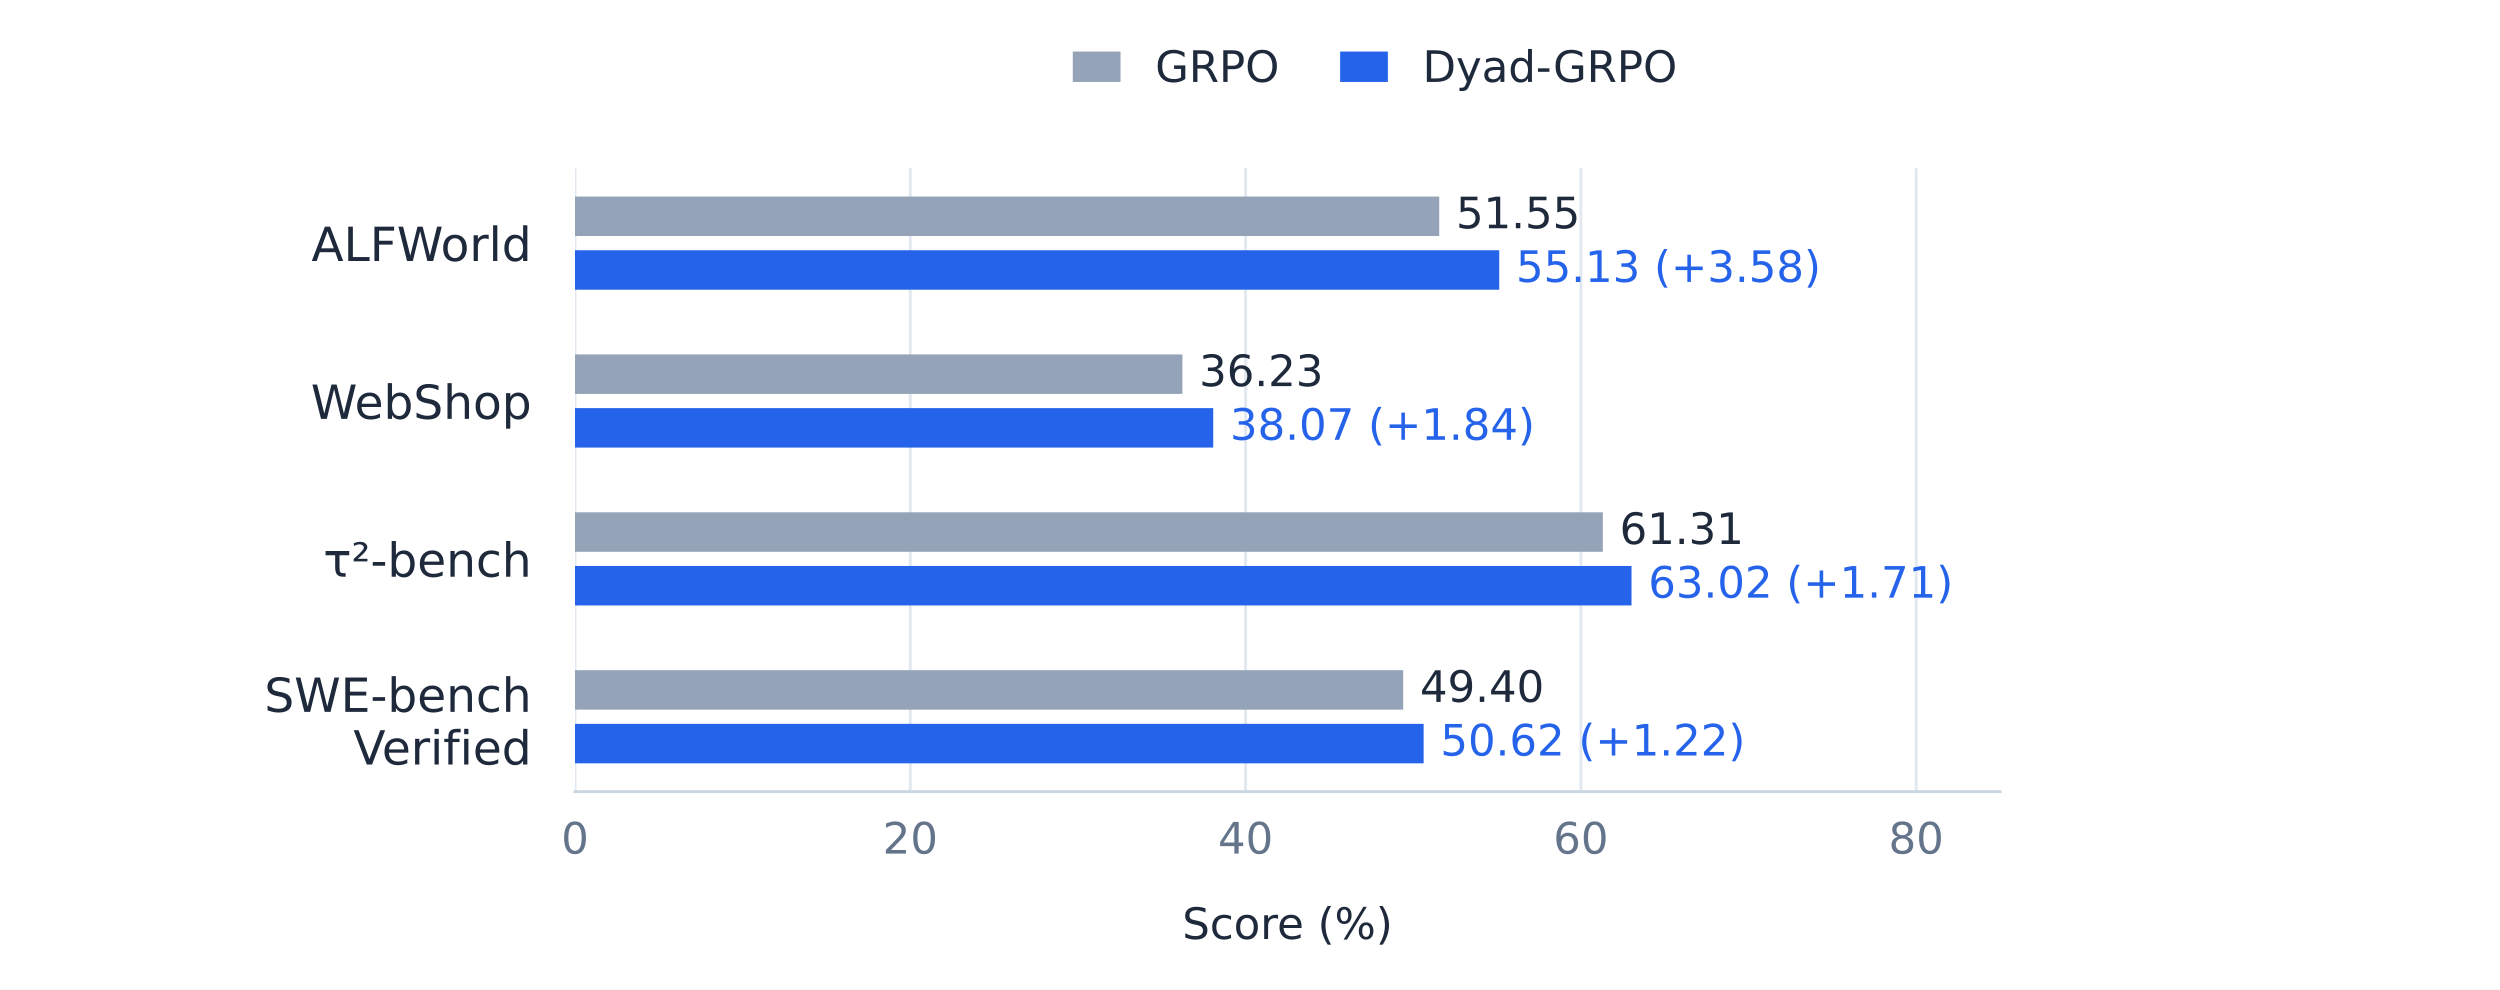
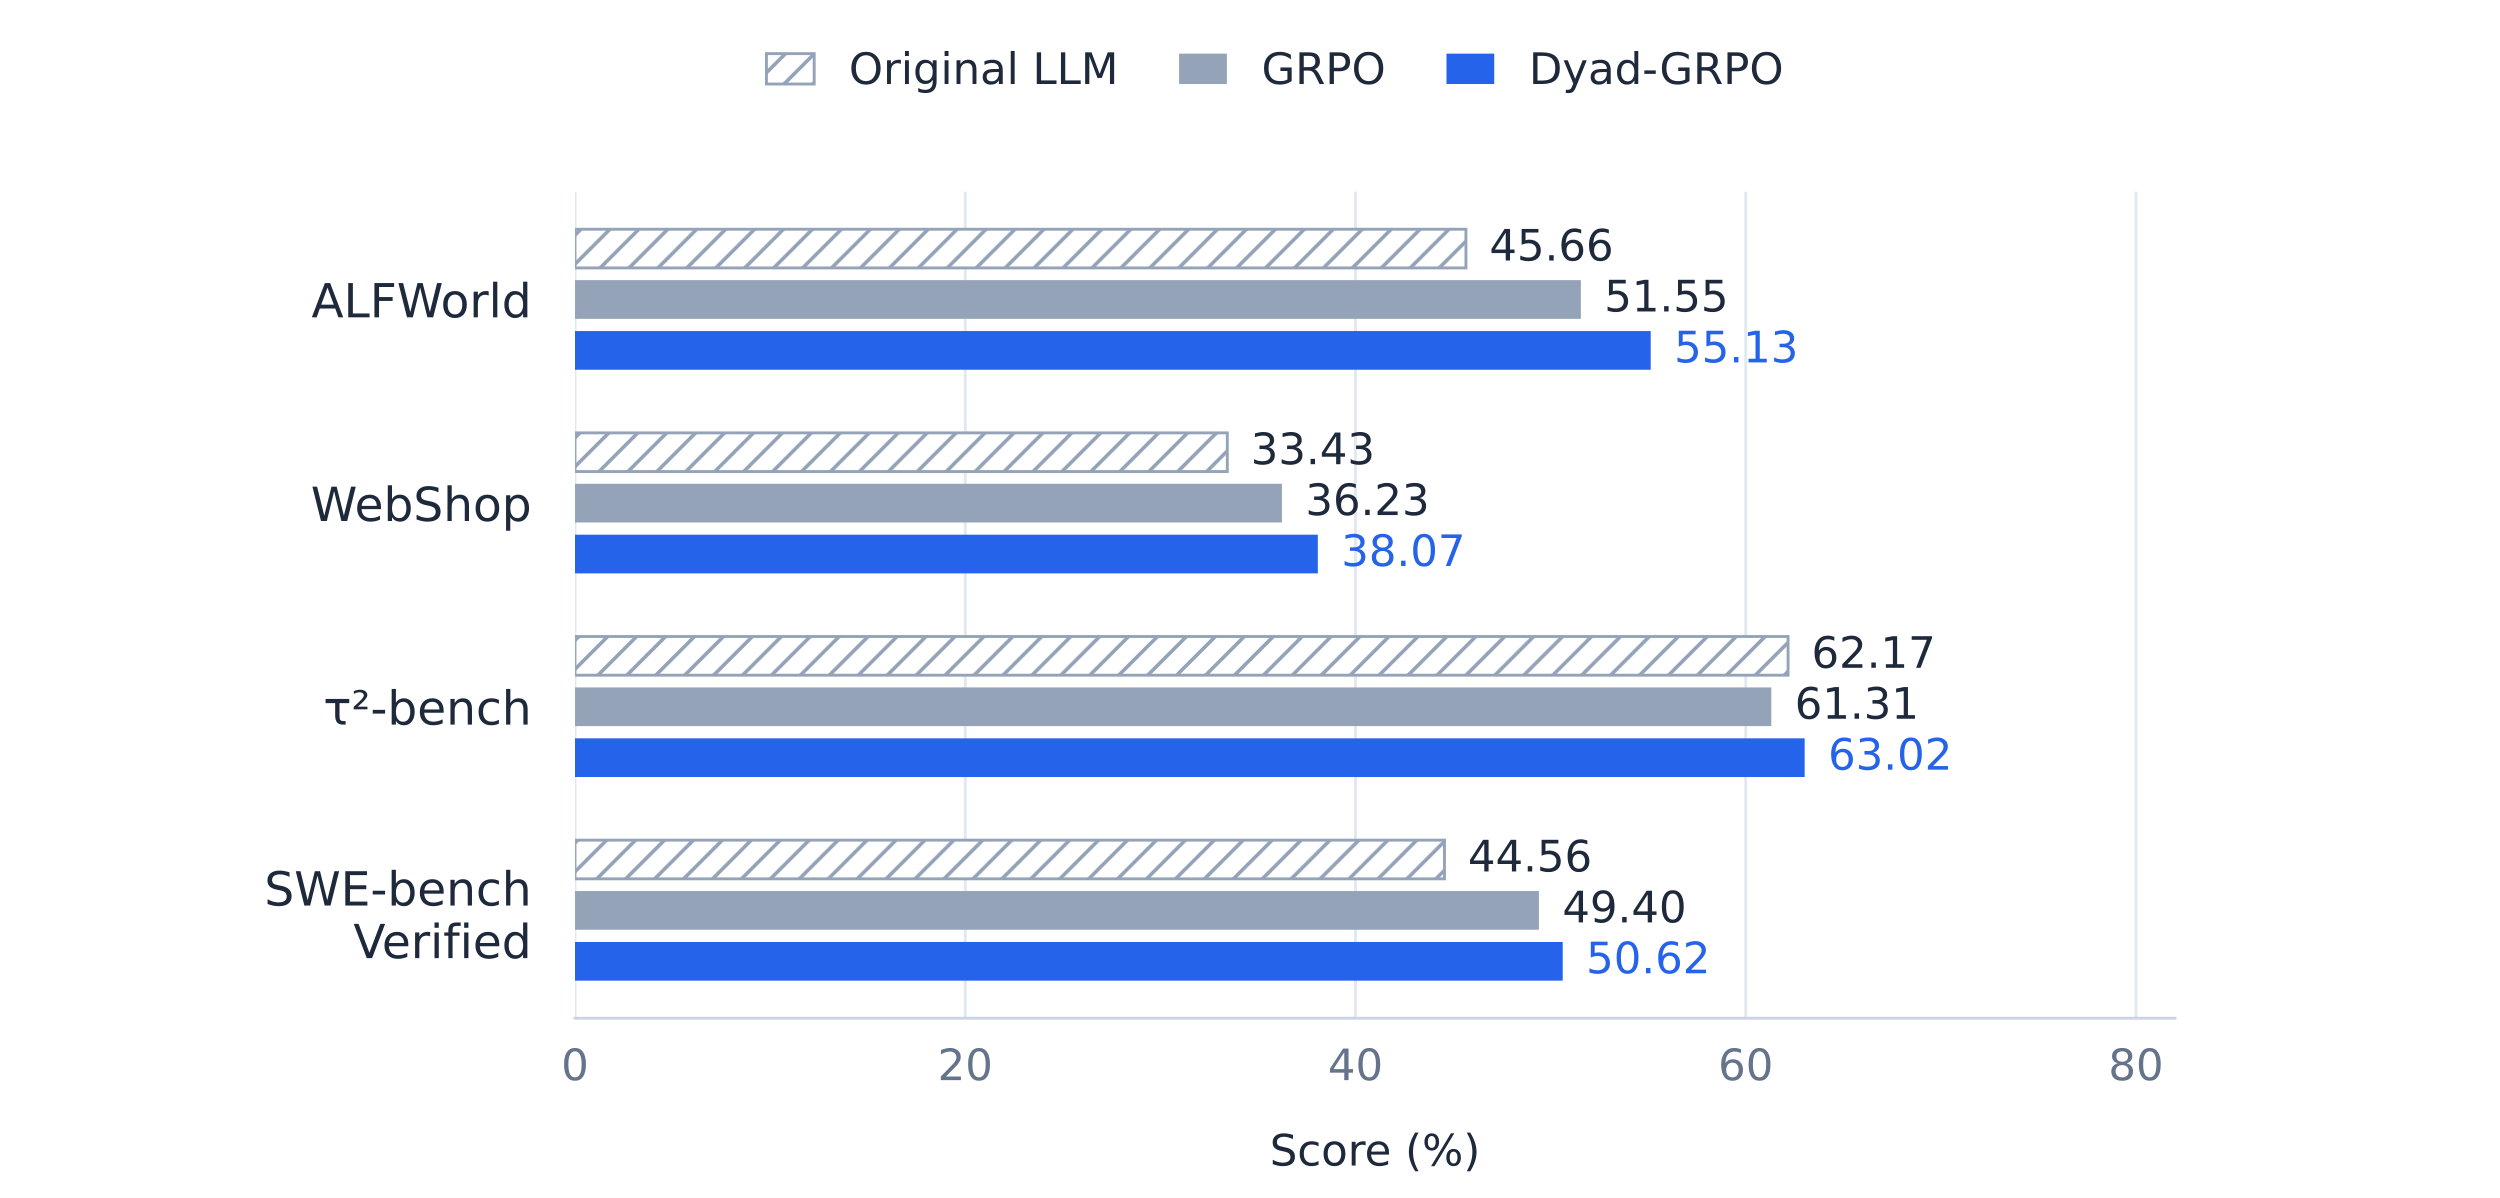
- <svg xmlns="http://www.w3.org/2000/svg" width="691.2pt" height="273.6pt" viewBox="0 0 691.2 273.6" version="1.1">
+ <svg xmlns="http://www.w3.org/2000/svg" width="691.2pt" height="331.2pt" viewBox="0 0 691.2 331.2" version="1.1">
  <defs>
    <style type="text/css">*{stroke-linejoin: round; stroke-linecap: butt}</style>
  </defs>
  <g id="figure_1">
    <g id="patch_1">
-       <path d="M 0 273.6 L 691.2 273.6 L 691.2 0 L 0 0 z " style="fill: #ffffff" />
+       <path d="M 0 331.2 L 691.2 331.2 L 691.2 0 L 0 0 z " style="fill: #ffffff" />
    </g>
    <g id="axes_1">
      <g id="patch_2">
-         <path d="M 158.976 218.88 L 552.96 218.88 L 552.96 46.512 L 158.976 46.512 z " style="fill: #ffffff" />
+         <path d="M 158.976 281.52 L 601.344 281.52 L 601.344 52.992 L 158.976 52.992 z " style="fill: #ffffff" />
      </g>
      <g id="matplotlib.axis_1">
        <g id="xtick_1">
          <g id="line2d_1">
-             <path d="M 158.976 218.88 L 158.976 46.512 " clip-path="url(#p1bfc2b9b46)" style="fill: none; stroke: #e2e8f0; stroke-width: 0.8; stroke-linecap: square" />
+             <path d="M 158.976 281.52 L 158.976 52.992 " clip-path="url(#pbc1d07ce37)" style="fill: none; stroke: #e2e8f0; stroke-width: 0.8; stroke-linecap: square" />
          </g>
          <g id="line2d_2" />
          <g id="text_1">
-             <text style="font-size: 12px; font-family: 'DejaVu Sans', 'Arial', 'Bitstream Vera Sans', 'Computer Modern Sans Serif', 'Lucida Grande', 'Verdana', 'Geneva', 'Lucid', 'Helvetica', 'Avant Garde', sans-serif; text-anchor: middle; fill: #64748b" x="158.976" y="235.998" transform="rotate(-0 158.976 235.9981)">0</text>
+             <text style="font-size: 12px; font-family: 'DejaVu Sans', 'Arial', 'Bitstream Vera Sans', 'Computer Modern Sans Serif', 'Lucida Grande', 'Verdana', 'Geneva', 'Lucid', 'Helvetica', 'Avant Garde', sans-serif; text-anchor: middle; fill: #64748b" x="158.976" y="298.638" transform="rotate(-0 158.976 298.6381)">0</text>
          </g>
        </g>
        <g id="xtick_2">
          <g id="line2d_3">
-             <path d="M 251.678 218.88 L 251.678 46.512 " clip-path="url(#p1bfc2b9b46)" style="fill: none; stroke: #e2e8f0; stroke-width: 0.8; stroke-linecap: square" />
+             <path d="M 266.871 281.52 L 266.871 52.992 " clip-path="url(#pbc1d07ce37)" style="fill: none; stroke: #e2e8f0; stroke-width: 0.8; stroke-linecap: square" />
          </g>
          <g id="line2d_4" />
          <g id="text_2">
-             <text style="font-size: 12px; font-family: 'DejaVu Sans', 'Arial', 'Bitstream Vera Sans', 'Computer Modern Sans Serif', 'Lucida Grande', 'Verdana', 'Geneva', 'Lucid', 'Helvetica', 'Avant Garde', sans-serif; text-anchor: middle; fill: #64748b" x="251.678" y="235.998" transform="rotate(-0 251.6781 235.9981)">20</text>
+             <text style="font-size: 12px; font-family: 'DejaVu Sans', 'Arial', 'Bitstream Vera Sans', 'Computer Modern Sans Serif', 'Lucida Grande', 'Verdana', 'Geneva', 'Lucid', 'Helvetica', 'Avant Garde', sans-serif; text-anchor: middle; fill: #64748b" x="266.871" y="298.638" transform="rotate(-0 266.8706 298.6381)">20</text>
          </g>
        </g>
        <g id="xtick_3">
          <g id="line2d_5">
-             <path d="M 344.38 218.88 L 344.38 46.512 " clip-path="url(#p1bfc2b9b46)" style="fill: none; stroke: #e2e8f0; stroke-width: 0.8; stroke-linecap: square" />
+             <path d="M 374.765 281.52 L 374.765 52.992 " clip-path="url(#pbc1d07ce37)" style="fill: none; stroke: #e2e8f0; stroke-width: 0.8; stroke-linecap: square" />
          </g>
          <g id="line2d_6" />
          <g id="text_3">
-             <text style="font-size: 12px; font-family: 'DejaVu Sans', 'Arial', 'Bitstream Vera Sans', 'Computer Modern Sans Serif', 'Lucida Grande', 'Verdana', 'Geneva', 'Lucid', 'Helvetica', 'Avant Garde', sans-serif; text-anchor: middle; fill: #64748b" x="344.38" y="235.998" transform="rotate(-0 344.3802 235.9981)">40</text>
+             <text style="font-size: 12px; font-family: 'DejaVu Sans', 'Arial', 'Bitstream Vera Sans', 'Computer Modern Sans Serif', 'Lucida Grande', 'Verdana', 'Geneva', 'Lucid', 'Helvetica', 'Avant Garde', sans-serif; text-anchor: middle; fill: #64748b" x="374.765" y="298.638" transform="rotate(-0 374.7653 298.6381)">40</text>
          </g>
        </g>
        <g id="xtick_4">
          <g id="line2d_7">
-             <path d="M 437.082 218.88 L 437.082 46.512 " clip-path="url(#p1bfc2b9b46)" style="fill: none; stroke: #e2e8f0; stroke-width: 0.8; stroke-linecap: square" />
+             <path d="M 482.66 281.52 L 482.66 52.992 " clip-path="url(#pbc1d07ce37)" style="fill: none; stroke: #e2e8f0; stroke-width: 0.8; stroke-linecap: square" />
          </g>
          <g id="line2d_8" />
          <g id="text_4">
-             <text style="font-size: 12px; font-family: 'DejaVu Sans', 'Arial', 'Bitstream Vera Sans', 'Computer Modern Sans Serif', 'Lucida Grande', 'Verdana', 'Geneva', 'Lucid', 'Helvetica', 'Avant Garde', sans-serif; text-anchor: middle; fill: #64748b" x="437.082" y="235.998" transform="rotate(-0 437.0824 235.9981)">60</text>
+             <text style="font-size: 12px; font-family: 'DejaVu Sans', 'Arial', 'Bitstream Vera Sans', 'Computer Modern Sans Serif', 'Lucida Grande', 'Verdana', 'Geneva', 'Lucid', 'Helvetica', 'Avant Garde', sans-serif; text-anchor: middle; fill: #64748b" x="482.66" y="298.638" transform="rotate(-0 482.6599 298.6381)">60</text>
          </g>
        </g>
        <g id="xtick_5">
          <g id="line2d_9">
-             <path d="M 529.784 218.88 L 529.784 46.512 " clip-path="url(#p1bfc2b9b46)" style="fill: none; stroke: #e2e8f0; stroke-width: 0.8; stroke-linecap: square" />
+             <path d="M 590.555 281.52 L 590.555 52.992 " clip-path="url(#pbc1d07ce37)" style="fill: none; stroke: #e2e8f0; stroke-width: 0.8; stroke-linecap: square" />
          </g>
          <g id="line2d_10" />
          <g id="text_5">
-             <text style="font-size: 12px; font-family: 'DejaVu Sans', 'Arial', 'Bitstream Vera Sans', 'Computer Modern Sans Serif', 'Lucida Grande', 'Verdana', 'Geneva', 'Lucid', 'Helvetica', 'Avant Garde', sans-serif; text-anchor: middle; fill: #64748b" x="529.784" y="235.998" transform="rotate(-0 529.7845 235.9981)">80</text>
+             <text style="font-size: 12px; font-family: 'DejaVu Sans', 'Arial', 'Bitstream Vera Sans', 'Computer Modern Sans Serif', 'Lucida Grande', 'Verdana', 'Geneva', 'Lucid', 'Helvetica', 'Avant Garde', sans-serif; text-anchor: middle; fill: #64748b" x="590.555" y="298.638" transform="rotate(-0 590.5545 298.6381)">80</text>
          </g>
        </g>
        <g id="text_6">
-           <text style="font-size: 12px; font-family: 'DejaVu Sans', 'Arial', 'Bitstream Vera Sans', 'Computer Modern Sans Serif', 'Lucida Grande', 'Verdana', 'Geneva', 'Lucid', 'Helvetica', 'Avant Garde', sans-serif; text-anchor: middle; fill: #1e293b" x="355.968" y="259.612" transform="rotate(-0 355.968 259.6119)">Score (%)</text>
+           <text style="font-size: 12px; font-family: 'DejaVu Sans', 'Arial', 'Bitstream Vera Sans', 'Computer Modern Sans Serif', 'Lucida Grande', 'Verdana', 'Geneva', 'Lucid', 'Helvetica', 'Avant Garde', sans-serif; text-anchor: middle; fill: #1e293b" x="380.16" y="322.252" transform="rotate(-0 380.16 322.2519)">Score (%)</text>
        </g>
      </g>
      <g id="matplotlib.axis_2">
        <g id="ytick_1">
          <g id="line2d_11" />
          <g id="text_7">
-             <text style="font-size: 13px; font-family: 'DejaVu Sans', 'Arial', 'Bitstream Vera Sans', 'Computer Modern Sans Serif', 'Lucida Grande', 'Verdana', 'Geneva', 'Lucid', 'Helvetica', 'Avant Garde', sans-serif; text-anchor: end; fill: #1e293b" x="146.976" y="72.162" transform="rotate(-0 146.976 72.16221)">ALFWorld</text>
+             <text style="font-size: 13px; font-family: 'DejaVu Sans', 'Arial', 'Bitstream Vera Sans', 'Computer Modern Sans Serif', 'Lucida Grande', 'Verdana', 'Geneva', 'Lucid', 'Helvetica', 'Avant Garde', sans-serif; text-anchor: end; fill: #1e293b" x="146.976" y="87.743" transform="rotate(-0 146.976 87.74266)">ALFWorld</text>
          </g>
        </g>
        <g id="ytick_2">
          <g id="line2d_12" />
          <g id="text_8">
-             <text style="font-size: 13px; font-family: 'DejaVu Sans', 'Arial', 'Bitstream Vera Sans', 'Computer Modern Sans Serif', 'Lucida Grande', 'Verdana', 'Geneva', 'Lucid', 'Helvetica', 'Avant Garde', sans-serif; text-anchor: end; fill: #1e293b" x="146.976" y="115.811" transform="rotate(-0 146.976 115.8107)">WebShop</text>
+             <text style="font-size: 13px; font-family: 'DejaVu Sans', 'Arial', 'Bitstream Vera Sans', 'Computer Modern Sans Serif', 'Lucida Grande', 'Verdana', 'Geneva', 'Lucid', 'Helvetica', 'Avant Garde', sans-serif; text-anchor: end; fill: #1e293b" x="146.976" y="144.044" transform="rotate(-0 146.976 144.0442)">WebShop</text>
          </g>
        </g>
        <g id="ytick_3">
          <g id="line2d_13" />
          <g id="text_9">
-             <text style="font-size: 13px; font-family: 'DejaVu Sans', 'Arial', 'Bitstream Vera Sans', 'Computer Modern Sans Serif', 'Lucida Grande', 'Verdana', 'Geneva', 'Lucid', 'Helvetica', 'Avant Garde', sans-serif; text-anchor: end; fill: #1e293b" x="146.976" y="159.459" transform="rotate(-0 146.976 159.4592)">τ²-bench</text>
+             <text style="font-size: 13px; font-family: 'DejaVu Sans', 'Arial', 'Bitstream Vera Sans', 'Computer Modern Sans Serif', 'Lucida Grande', 'Verdana', 'Geneva', 'Lucid', 'Helvetica', 'Avant Garde', sans-serif; text-anchor: end; fill: #1e293b" x="146.976" y="200.346" transform="rotate(-0 146.976 200.3458)">τ²-bench</text>
          </g>
        </g>
        <g id="ytick_4">
          <g id="line2d_14" />
          <g id="text_10">
-             <text style="font-size: 13px; font-family: 'DejaVu Sans', 'Arial', 'Bitstream Vera Sans', 'Computer Modern Sans Serif', 'Lucida Grande', 'Verdana', 'Geneva', 'Lucid', 'Helvetica', 'Avant Garde', sans-serif; fill: #1e293b" transform="translate(73.08725 196.817)">SWE-bench</text>
-             <text style="font-size: 13px; font-family: 'DejaVu Sans', 'Arial', 'Bitstream Vera Sans', 'Computer Modern Sans Serif', 'Lucida Grande', 'Verdana', 'Geneva', 'Lucid', 'Helvetica', 'Avant Garde', sans-serif; fill: #1e293b" transform="translate(97.69584 211.3741)">Verified</text>
+             <text style="font-size: 13px; font-family: 'DejaVu Sans', 'Arial', 'Bitstream Vera Sans', 'Computer Modern Sans Serif', 'Lucida Grande', 'Verdana', 'Geneva', 'Lucid', 'Helvetica', 'Avant Garde', sans-serif; fill: #1e293b" transform="translate(73.08725 250.3565)">SWE-bench</text>
+             <text style="font-size: 13px; font-family: 'DejaVu Sans', 'Arial', 'Bitstream Vera Sans', 'Computer Modern Sans Serif', 'Lucida Grande', 'Verdana', 'Geneva', 'Lucid', 'Helvetica', 'Avant Garde', sans-serif; fill: #1e293b" transform="translate(97.69584 264.9137)">Verified</text>
          </g>
        </g>
      </g>
      <g id="patch_3">
-         <path d="M 158.976 218.88 L 552.96 218.88 " style="fill: none; stroke: #cbd5e1; stroke-width: 0.8; stroke-linejoin: miter; stroke-linecap: square" />
+         <path d="M 158.976 281.52 L 601.344 281.52 " style="fill: none; stroke: #cbd5e1; stroke-width: 0.8; stroke-linejoin: miter; stroke-linecap: square" />
      </g>
      <g id="patch_4">
-         <path d="M 158.976 54.347 L 397.916 54.347 L 397.916 65.259 L 158.976 65.259 z " clip-path="url(#p1bfc2b9b46)" style="fill: #94a3b8" />
+         <path d="M 158.976 63.38 L 405.299 63.38 L 405.299 74.077 L 158.976 74.077 z " clip-path="url(#pbc1d07ce37)" style="fill: url(#hd3796687db); stroke: #94a3b8; stroke-width: 0.8; stroke-linejoin: miter" />
      </g>
      <g id="patch_5">
-         <path d="M 158.976 97.995 L 326.906 97.995 L 326.906 108.908 L 158.976 108.908 z " clip-path="url(#p1bfc2b9b46)" style="fill: #94a3b8" />
+         <path d="M 158.976 119.681 L 339.322 119.681 L 339.322 130.378 L 158.976 130.378 z " clip-path="url(#pbc1d07ce37)" style="fill: url(#hd3796687db); stroke: #94a3b8; stroke-width: 0.8; stroke-linejoin: miter" />
      </g>
      <g id="patch_6">
-         <path d="M 158.976 141.644 L 443.154 141.644 L 443.154 152.556 L 158.976 152.556 z " clip-path="url(#p1bfc2b9b46)" style="fill: #94a3b8" />
+         <path d="M 158.976 175.983 L 494.366 175.983 L 494.366 186.68 L 158.976 186.68 z " clip-path="url(#pbc1d07ce37)" style="fill: url(#hd3796687db); stroke: #94a3b8; stroke-width: 0.8; stroke-linejoin: miter" />
      </g>
      <g id="patch_7">
-         <path d="M 158.976 185.292 L 387.95 185.292 L 387.95 196.205 L 158.976 196.205 z " clip-path="url(#p1bfc2b9b46)" style="fill: #94a3b8" />
+         <path d="M 158.976 232.284 L 399.365 232.284 L 399.365 242.982 L 158.976 242.982 z " clip-path="url(#pbc1d07ce37)" style="fill: url(#hd3796687db); stroke: #94a3b8; stroke-width: 0.8; stroke-linejoin: miter" />
      </g>
      <g id="text_11">
-         <text style="font-size: 12px; font-family: 'DejaVu Sans', 'Arial', 'Bitstream Vera Sans', 'Computer Modern Sans Serif', 'Lucida Grande', 'Verdana', 'Geneva', 'Lucid', 'Helvetica', 'Avant Garde', sans-serif; text-anchor: start; fill: #1e293b" x="402.551" y="63.114" transform="rotate(-0 402.5508 63.11422)">51.55</text>
+         <text style="font-size: 12px; font-family: 'DejaVu Sans', 'Arial', 'Bitstream Vera Sans', 'Computer Modern Sans Serif', 'Lucida Grande', 'Verdana', 'Geneva', 'Lucid', 'Helvetica', 'Avant Garde', sans-serif; text-anchor: start; fill: #1e293b" x="411.773" y="72.04" transform="rotate(-0 411.7731 72.03953)">45.66</text>
      </g>
      <g id="text_12">
-         <text style="font-size: 12px; font-family: 'DejaVu Sans', 'Arial', 'Bitstream Vera Sans', 'Computer Modern Sans Serif', 'Lucida Grande', 'Verdana', 'Geneva', 'Lucid', 'Helvetica', 'Avant Garde', sans-serif; text-anchor: start; fill: #1e293b" x="331.541" y="106.763" transform="rotate(-0 331.541 106.7627)">36.23</text>
+         <text style="font-size: 12px; font-family: 'DejaVu Sans', 'Arial', 'Bitstream Vera Sans', 'Computer Modern Sans Serif', 'Lucida Grande', 'Verdana', 'Geneva', 'Lucid', 'Helvetica', 'Avant Garde', sans-serif; text-anchor: start; fill: #1e293b" x="345.796" y="128.341" transform="rotate(-0 345.7956 128.3411)">33.43</text>
      </g>
      <g id="text_13">
-         <text style="font-size: 12px; font-family: 'DejaVu Sans', 'Arial', 'Bitstream Vera Sans', 'Computer Modern Sans Serif', 'Lucida Grande', 'Verdana', 'Geneva', 'Lucid', 'Helvetica', 'Avant Garde', sans-serif; text-anchor: start; fill: #1e293b" x="447.789" y="150.411" transform="rotate(-0 447.7894 150.4113)">61.31</text>
+         <text style="font-size: 12px; font-family: 'DejaVu Sans', 'Arial', 'Bitstream Vera Sans', 'Computer Modern Sans Serif', 'Lucida Grande', 'Verdana', 'Geneva', 'Lucid', 'Helvetica', 'Avant Garde', sans-serif; text-anchor: start; fill: #1e293b" x="500.84" y="184.643" transform="rotate(-0 500.8401 184.6426)">62.17</text>
      </g>
      <g id="text_14">
-         <text style="font-size: 12px; font-family: 'DejaVu Sans', 'Arial', 'Bitstream Vera Sans', 'Computer Modern Sans Serif', 'Lucida Grande', 'Verdana', 'Geneva', 'Lucid', 'Helvetica', 'Avant Garde', sans-serif; text-anchor: start; fill: #1e293b" x="392.585" y="194.06" transform="rotate(-0 392.5853 194.0598)">49.40</text>
+         <text style="font-size: 12px; font-family: 'DejaVu Sans', 'Arial', 'Bitstream Vera Sans', 'Computer Modern Sans Serif', 'Lucida Grande', 'Verdana', 'Geneva', 'Lucid', 'Helvetica', 'Avant Garde', sans-serif; text-anchor: start; fill: #1e293b" x="405.839" y="240.944" transform="rotate(-0 405.8389 240.9442)">44.56</text>
      </g>
      <g id="patch_8">
-         <path d="M 158.976 69.187 L 414.509 69.187 L 414.509 80.1 L 158.976 80.1 z " clip-path="url(#p1bfc2b9b46)" style="fill: #2563eb" />
+         <path d="M 158.976 77.455 L 437.074 77.455 L 437.074 88.152 L 158.976 88.152 z " clip-path="url(#pbc1d07ce37)" style="fill: #94a3b8" />
      </g>
      <g id="patch_9">
-         <path d="M 158.976 112.836 L 335.434 112.836 L 335.434 123.748 L 158.976 123.748 z " clip-path="url(#p1bfc2b9b46)" style="fill: #2563eb" />
+         <path d="M 158.976 133.757 L 354.427 133.757 L 354.427 144.454 L 158.976 144.454 z " clip-path="url(#pbc1d07ce37)" style="fill: #94a3b8" />
      </g>
      <g id="patch_10">
-         <path d="M 158.976 156.484 L 451.08 156.484 L 451.08 167.397 L 158.976 167.397 z " clip-path="url(#p1bfc2b9b46)" style="fill: #2563eb" />
+         <path d="M 158.976 190.058 L 489.727 190.058 L 489.727 200.755 L 158.976 200.755 z " clip-path="url(#pbc1d07ce37)" style="fill: #94a3b8" />
      </g>
      <g id="patch_11">
-         <path d="M 158.976 200.133 L 393.605 200.133 L 393.605 211.045 L 158.976 211.045 z " clip-path="url(#p1bfc2b9b46)" style="fill: #2563eb" />
+         <path d="M 158.976 246.36 L 425.476 246.36 L 425.476 257.057 L 158.976 257.057 z " clip-path="url(#pbc1d07ce37)" style="fill: #94a3b8" />
      </g>
      <g id="text_15">
-         <text style="font-size: 12px; font-family: 'DejaVu Sans', 'Arial', 'Bitstream Vera Sans', 'Computer Modern Sans Serif', 'Lucida Grande', 'Verdana', 'Geneva', 'Lucid', 'Helvetica', 'Avant Garde', sans-serif; text-anchor: start; fill: #2563eb" x="419.144" y="77.955" transform="rotate(-0 419.1445 77.95472)">55.13 (+3.58)</text>
+         <text style="font-size: 12px; font-family: 'DejaVu Sans', 'Arial', 'Bitstream Vera Sans', 'Computer Modern Sans Serif', 'Lucida Grande', 'Verdana', 'Geneva', 'Lucid', 'Helvetica', 'Avant Garde', sans-serif; text-anchor: start; fill: #1e293b" x="443.548" y="86.115" transform="rotate(-0 443.5481 86.11492)">51.55</text>
      </g>
      <g id="text_16">
-         <text style="font-size: 12px; font-family: 'DejaVu Sans', 'Arial', 'Bitstream Vera Sans', 'Computer Modern Sans Serif', 'Lucida Grande', 'Verdana', 'Geneva', 'Lucid', 'Helvetica', 'Avant Garde', sans-serif; text-anchor: start; fill: #2563eb" x="340.07" y="121.603" transform="rotate(-0 340.0696 121.6032)">38.07 (+1.84)</text>
+         <text style="font-size: 12px; font-family: 'DejaVu Sans', 'Arial', 'Bitstream Vera Sans', 'Computer Modern Sans Serif', 'Lucida Grande', 'Verdana', 'Geneva', 'Lucid', 'Helvetica', 'Avant Garde', sans-serif; text-anchor: start; fill: #1e293b" x="360.901" y="142.416" transform="rotate(-0 360.9008 142.4165)">36.23</text>
      </g>
      <g id="text_17">
-         <text style="font-size: 12px; font-family: 'DejaVu Sans', 'Arial', 'Bitstream Vera Sans', 'Computer Modern Sans Serif', 'Lucida Grande', 'Verdana', 'Geneva', 'Lucid', 'Helvetica', 'Avant Garde', sans-serif; text-anchor: start; fill: #2563eb" x="455.715" y="165.252" transform="rotate(-0 455.7155 165.2518)">63.02 (+1.71)</text>
+         <text style="font-size: 12px; font-family: 'DejaVu Sans', 'Arial', 'Bitstream Vera Sans', 'Computer Modern Sans Serif', 'Lucida Grande', 'Verdana', 'Geneva', 'Lucid', 'Helvetica', 'Avant Garde', sans-serif; text-anchor: start; fill: #1e293b" x="496.201" y="198.718" transform="rotate(-0 496.2007 198.718)">61.31</text>
      </g>
      <g id="text_18">
-         <text style="font-size: 12px; font-family: 'DejaVu Sans', 'Arial', 'Bitstream Vera Sans', 'Computer Modern Sans Serif', 'Lucida Grande', 'Verdana', 'Geneva', 'Lucid', 'Helvetica', 'Avant Garde', sans-serif; text-anchor: start; fill: #2563eb" x="398.24" y="208.9" transform="rotate(-0 398.2402 208.9003)">50.62 (+1.22)</text>
+         <text style="font-size: 12px; font-family: 'DejaVu Sans', 'Arial', 'Bitstream Vera Sans', 'Computer Modern Sans Serif', 'Lucida Grande', 'Verdana', 'Geneva', 'Lucid', 'Helvetica', 'Avant Garde', sans-serif; text-anchor: start; fill: #1e293b" x="431.949" y="255.02" transform="rotate(-0 431.9494 255.0196)">49.40</text>
+       </g>
+       <g id="patch_12">
+         <path d="M 158.976 91.53 L 456.388 91.53 L 456.388 102.228 L 158.976 102.228 z " clip-path="url(#pbc1d07ce37)" style="fill: #2563eb" />
+       </g>
+       <g id="patch_13">
+         <path d="M 158.976 147.832 L 364.353 147.832 L 364.353 158.529 L 158.976 158.529 z " clip-path="url(#pbc1d07ce37)" style="fill: #2563eb" />
+       </g>
+       <g id="patch_14">
+         <path d="M 158.976 204.134 L 498.952 204.134 L 498.952 214.831 L 158.976 214.831 z " clip-path="url(#pbc1d07ce37)" style="fill: #2563eb" />
+       </g>
+       <g id="patch_15">
+         <path d="M 158.976 260.435 L 432.057 260.435 L 432.057 271.132 L 158.976 271.132 z " clip-path="url(#pbc1d07ce37)" style="fill: #2563eb" />
+       </g>
+       <g id="text_19">
+         <text style="font-size: 12px; font-family: 'DejaVu Sans', 'Arial', 'Bitstream Vera Sans', 'Computer Modern Sans Serif', 'Lucida Grande', 'Verdana', 'Geneva', 'Lucid', 'Helvetica', 'Avant Garde', sans-serif; text-anchor: start; fill: #2563eb" x="462.861" y="100.19" transform="rotate(-0 462.8612 100.1903)">55.13</text>
+       </g>
+       <g id="text_20">
+         <text style="font-size: 12px; font-family: 'DejaVu Sans', 'Arial', 'Bitstream Vera Sans', 'Computer Modern Sans Serif', 'Lucida Grande', 'Verdana', 'Geneva', 'Lucid', 'Helvetica', 'Avant Garde', sans-serif; text-anchor: start; fill: #2563eb" x="370.827" y="156.492" transform="rotate(-0 370.8271 156.4919)">38.07</text>
+       </g>
+       <g id="text_21">
+         <text style="font-size: 12px; font-family: 'DejaVu Sans', 'Arial', 'Bitstream Vera Sans', 'Computer Modern Sans Serif', 'Lucida Grande', 'Verdana', 'Geneva', 'Lucid', 'Helvetica', 'Avant Garde', sans-serif; text-anchor: start; fill: #2563eb" x="505.426" y="212.793" transform="rotate(-0 505.4257 212.7934)">63.02</text>
+       </g>
+       <g id="text_22">
+         <text style="font-size: 12px; font-family: 'DejaVu Sans', 'Arial', 'Bitstream Vera Sans', 'Computer Modern Sans Serif', 'Lucida Grande', 'Verdana', 'Geneva', 'Lucid', 'Helvetica', 'Avant Garde', sans-serif; text-anchor: start; fill: #2563eb" x="438.531" y="269.095" transform="rotate(-0 438.531 269.095)">50.62</text>
      </g>
    </g>
    <g id="legend_1">
-       <g id="patch_12">
-         <path d="M 296.603 22.654 L 309.803 22.654 L 309.803 14.254 L 296.603 14.254 z " style="fill: #94a3b8" />
+       <g id="patch_16">
+         <path d="M 211.906 23.23 L 225.106 23.23 L 225.106 14.83 L 211.906 14.83 z " style="fill: url(#hd3796687db); stroke: #94a3b8; stroke-width: 0.8; stroke-linejoin: miter" />
      </g>
-       <g id="text_19">
-         <text style="font-size: 12px; font-family: 'DejaVu Sans', 'Arial', 'Bitstream Vera Sans', 'Computer Modern Sans Serif', 'Lucida Grande', 'Verdana', 'Geneva', 'Lucid', 'Helvetica', 'Avant Garde', sans-serif; text-anchor: start; fill: #1e293b" x="319.402" y="22.654" transform="rotate(-0 319.4025 22.65413)">GRPO</text>
+       <g id="text_23">
+         <text style="font-size: 12px; font-family: 'DejaVu Sans', 'Arial', 'Bitstream Vera Sans', 'Computer Modern Sans Serif', 'Lucida Grande', 'Verdana', 'Geneva', 'Lucid', 'Helvetica', 'Avant Garde', sans-serif; text-anchor: start; fill: #1e293b" x="234.706" y="23.23" transform="rotate(-0 234.7057 23.23013)">Original LLM</text>
      </g>
-       <g id="patch_13">
-         <path d="M 370.521 22.654 L 383.721 22.654 L 383.721 14.254 L 370.521 14.254 z " style="fill: #2563eb" />
+       <g id="patch_17">
+         <path d="M 326.003 23.23 L 339.203 23.23 L 339.203 14.83 L 326.003 14.83 z " style="fill: #94a3b8" />
      </g>
-       <g id="text_20">
-         <text style="font-size: 12px; font-family: 'DejaVu Sans', 'Arial', 'Bitstream Vera Sans', 'Computer Modern Sans Serif', 'Lucida Grande', 'Verdana', 'Geneva', 'Lucid', 'Helvetica', 'Avant Garde', sans-serif; text-anchor: start; fill: #1e293b" x="393.321" y="22.654" transform="rotate(-0 393.3206 22.65413)">Dyad-GRPO</text>
+       <g id="text_24">
+         <text style="font-size: 12px; font-family: 'DejaVu Sans', 'Arial', 'Bitstream Vera Sans', 'Computer Modern Sans Serif', 'Lucida Grande', 'Verdana', 'Geneva', 'Lucid', 'Helvetica', 'Avant Garde', sans-serif; text-anchor: start; fill: #1e293b" x="348.803" y="23.23" transform="rotate(-0 348.8032 23.23013)">GRPO</text>
+       </g>
+       <g id="patch_18">
+         <path d="M 399.921 23.23 L 413.121 23.23 L 413.121 14.83 L 399.921 14.83 z " style="fill: #2563eb" />
+       </g>
+       <g id="text_25">
+         <text style="font-size: 12px; font-family: 'DejaVu Sans', 'Arial', 'Bitstream Vera Sans', 'Computer Modern Sans Serif', 'Lucida Grande', 'Verdana', 'Geneva', 'Lucid', 'Helvetica', 'Avant Garde', sans-serif; text-anchor: start; fill: #1e293b" x="422.721" y="23.23" transform="rotate(-0 422.7214 23.23013)">Dyad-GRPO</text>
      </g>
    </g>
  </g>
  <defs>
-     <clipPath id="p1bfc2b9b46">
-       <rect x="158.976" y="46.512" width="393.984" height="172.368" />
+     <clipPath id="pbc1d07ce37">
+       <rect x="158.976" y="52.992" width="442.368" height="228.528" />
    </clipPath>
  </defs>
+   <defs>
+     <pattern id="hd3796687db" patternUnits="userSpaceOnUse" x="0" y="0" width="72" height="72">
+       <rect x="0" y="0" width="73" height="73" fill="#ffffff" />
+       <path d="M -36 36 L 36 -36 M -32 40 L 40 -32 M -28 44 L 44 -28 M -24 48 L 48 -24 M -20 52 L 52 -20 M -16 56 L 56 -16 M -12 60 L 60 -12 M -8 64 L 64 -8 M -4 68 L 68 -4 M 0 72 L 72 0 M 4 76 L 76 4 M 8 80 L 80 8 M 12 84 L 84 12 M 16 88 L 88 16 M 20 92 L 92 20 M 24 96 L 96 24 M 28 100 L 100 28 M 32 104 L 104 32 M 36 108 L 108 36 " style="fill: #94a3b8; stroke: #94a3b8; stroke-width: 1.0; stroke-linecap: butt; stroke-linejoin: miter" />
+     </pattern>
+   </defs>
</svg>
